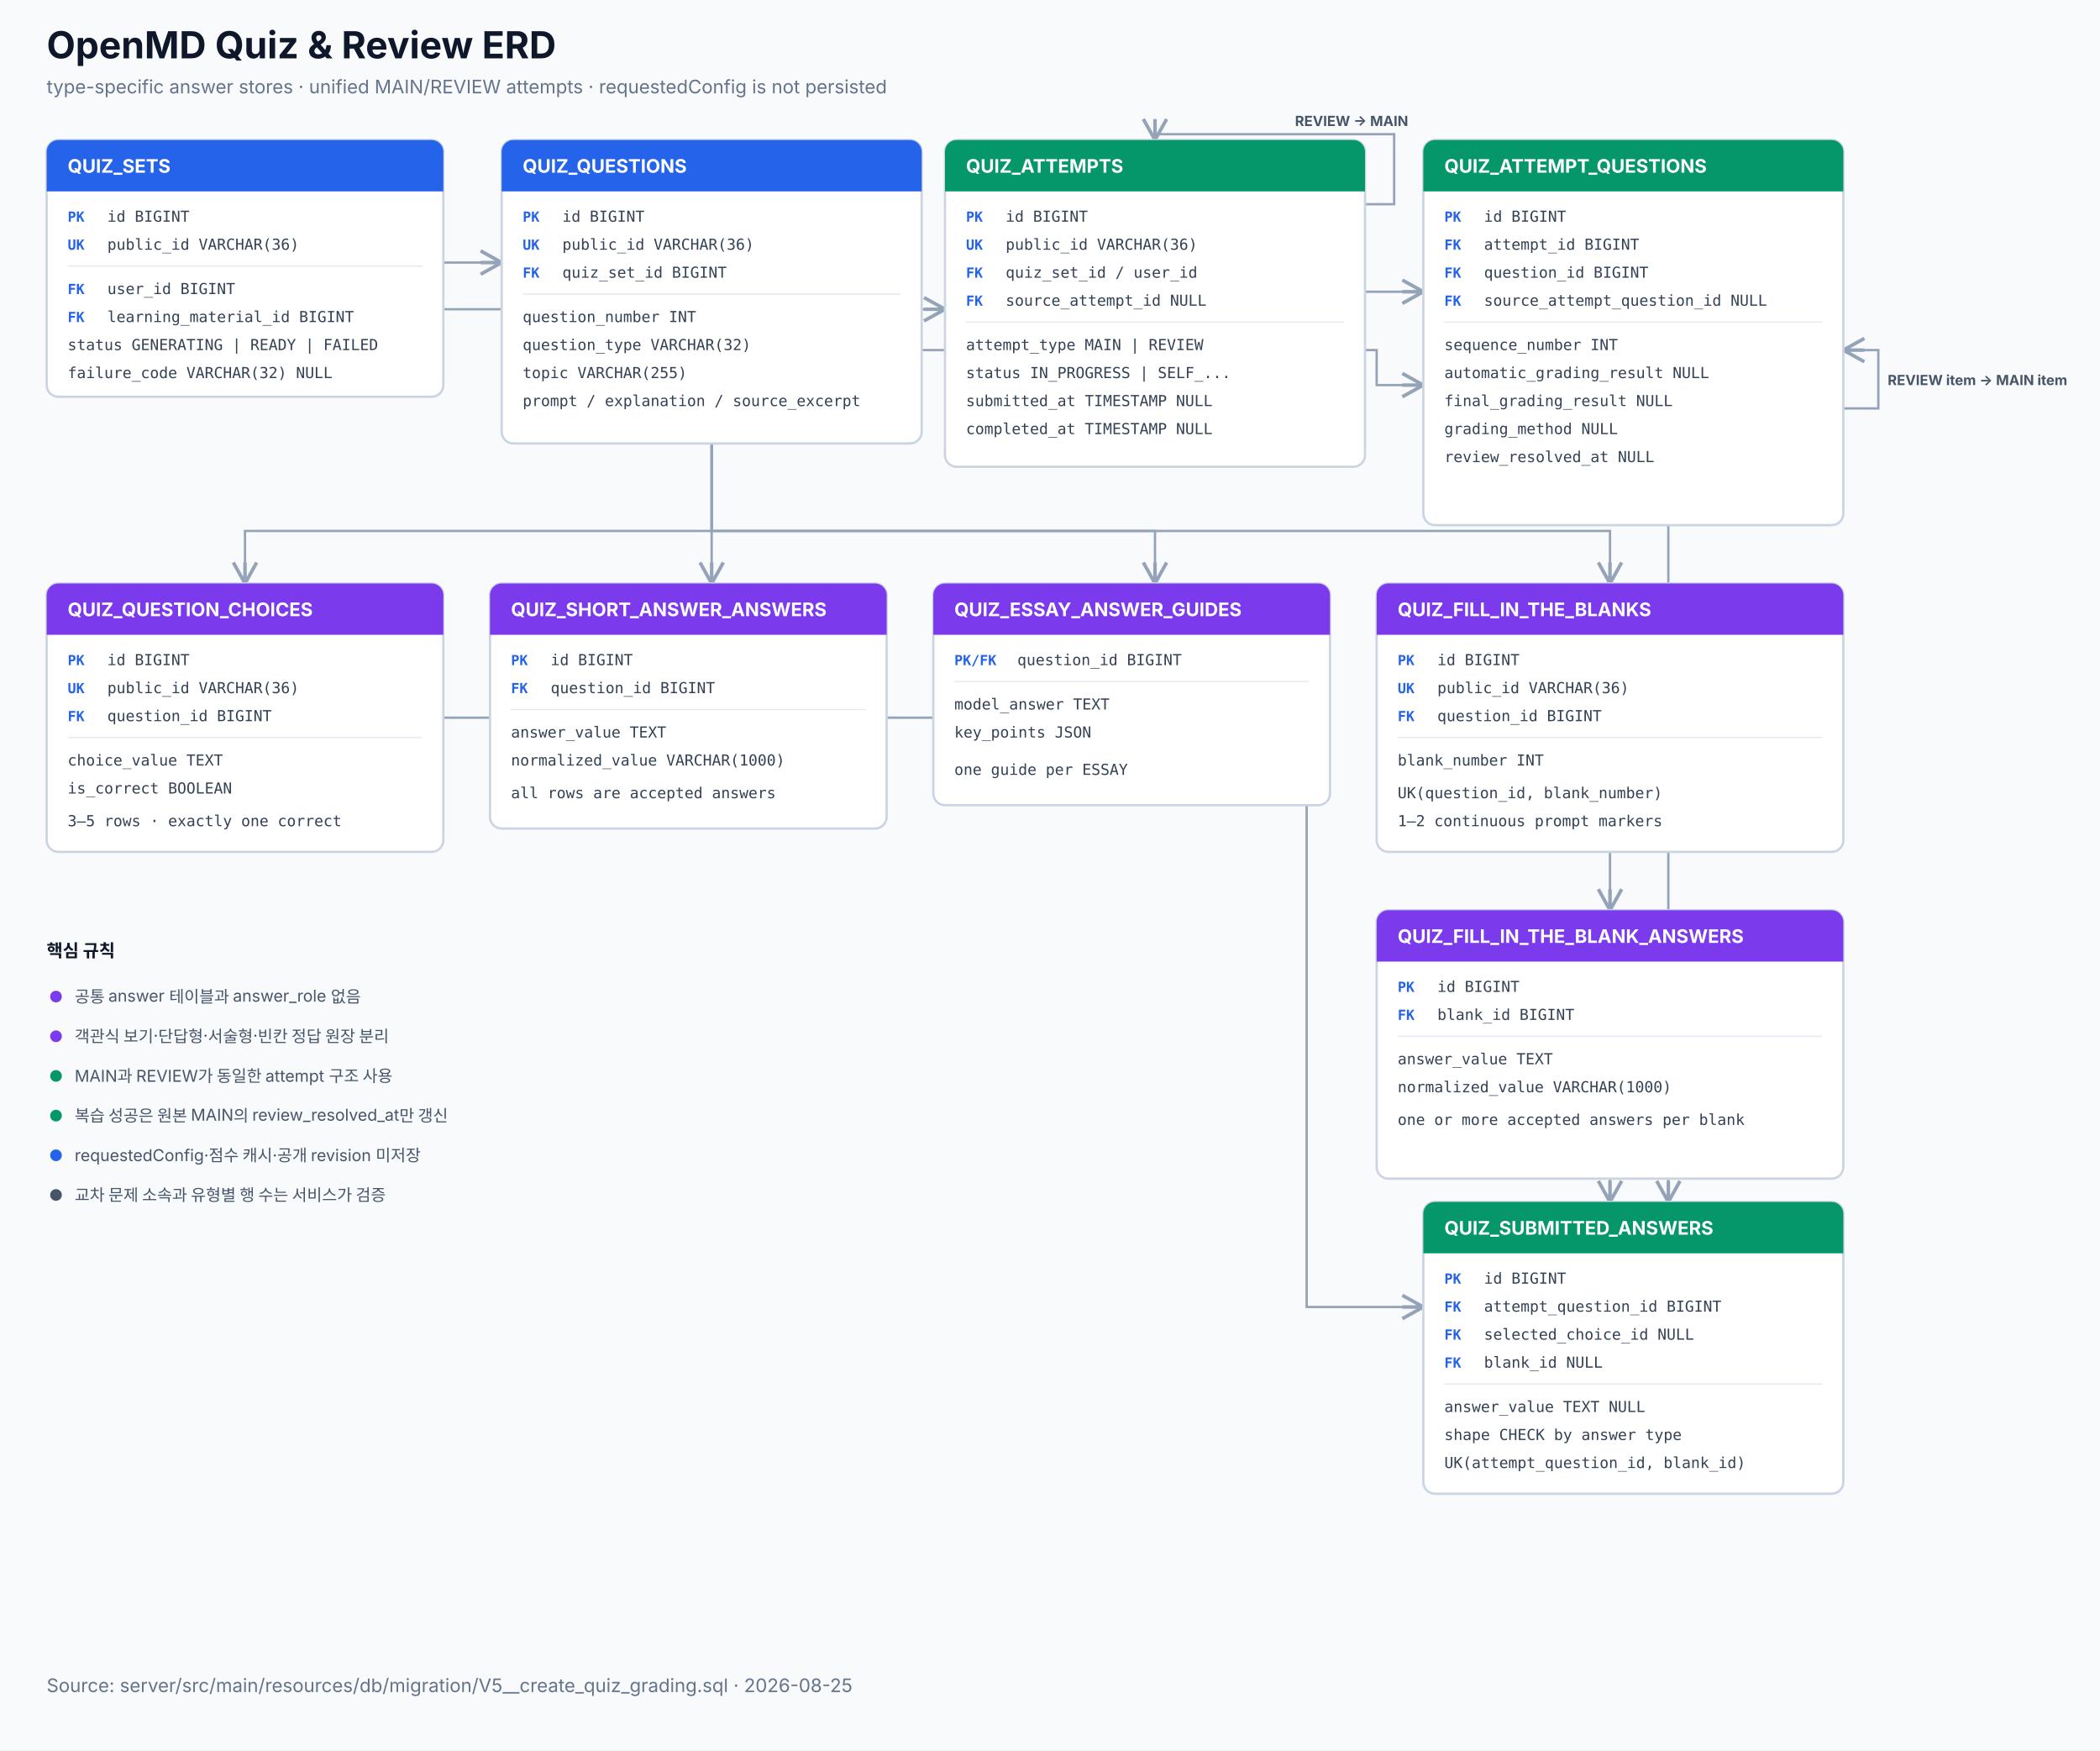
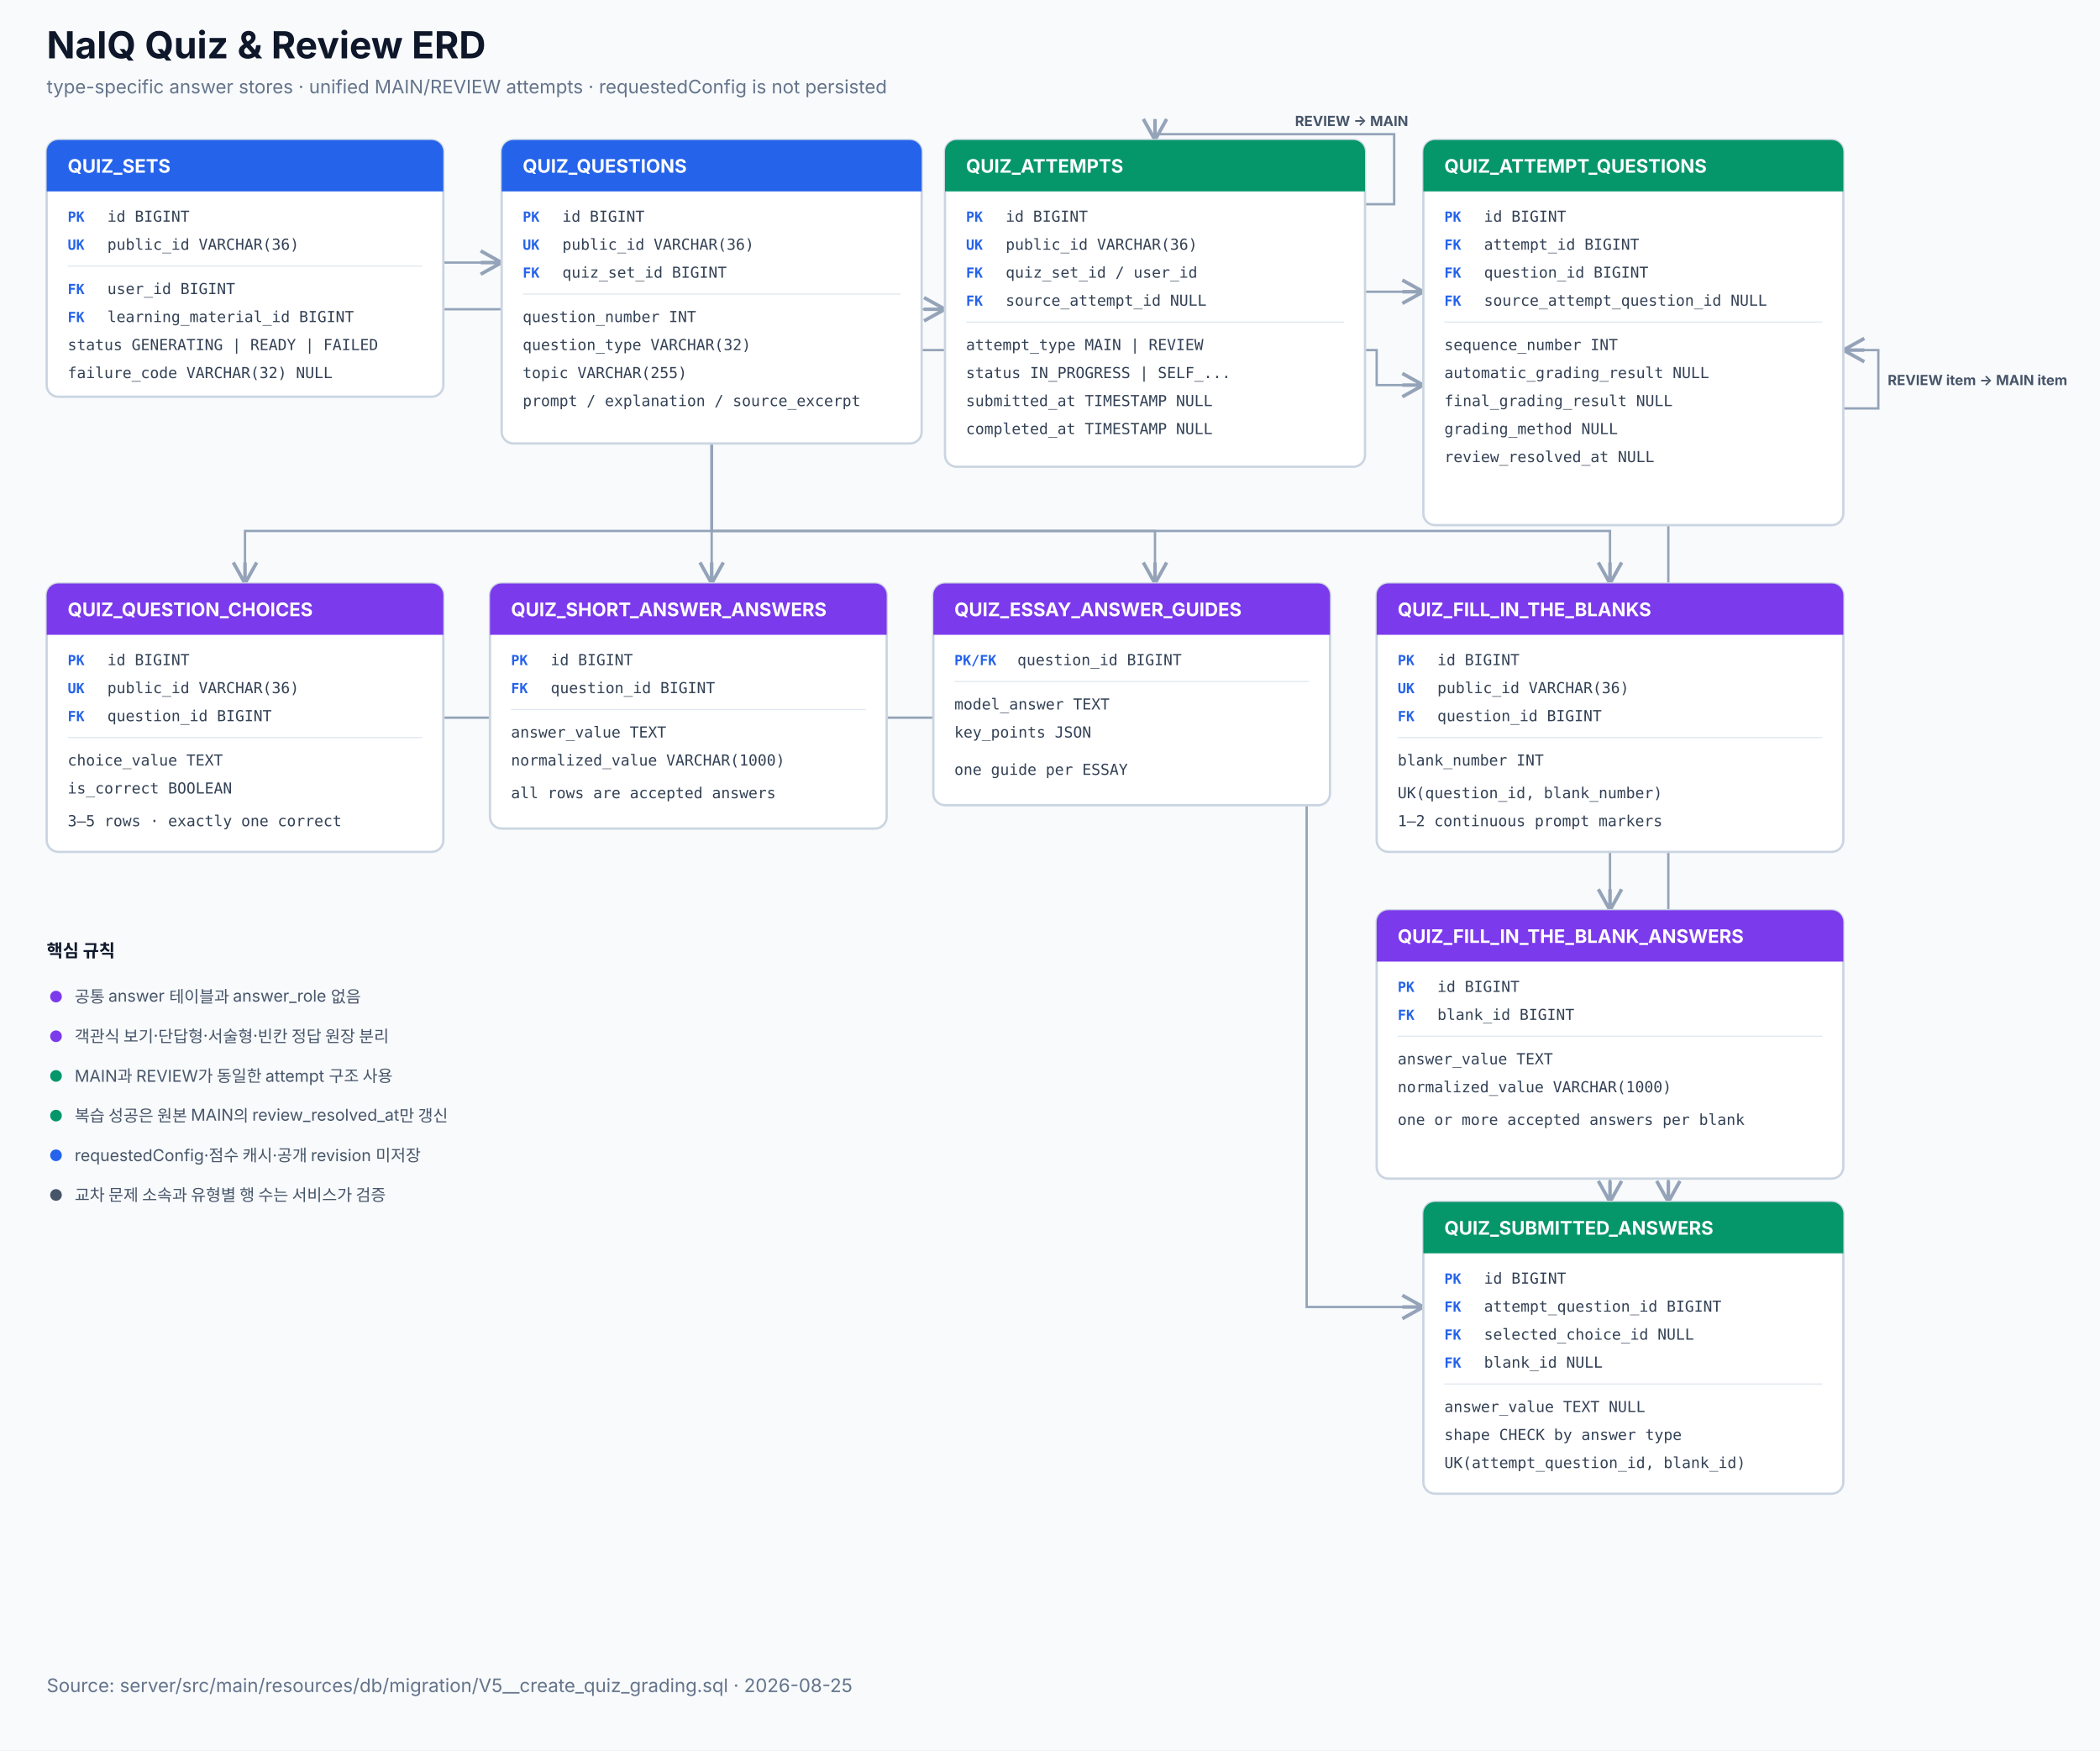
<svg xmlns="http://www.w3.org/2000/svg" width="1800" height="1500" viewBox="0 0 1800 1500" role="img" aria-labelledby="title description">
  <defs>
    <style>
      .canvas{fill:#f8fafc}.title{fill:#0f172a;font:700 32px -apple-system,BlinkMacSystemFont,"Segoe UI",sans-serif}.subtitle{fill:#64748b;font:400 16px -apple-system,BlinkMacSystemFont,"Segoe UI",sans-serif}.table{fill:#fff;stroke:#cbd5e1;stroke-width:2}.definition{fill:#2563eb}.type{fill:#7c3aed}.attempt{fill:#059669}.header{fill:#fff;font:700 16px -apple-system,BlinkMacSystemFont,"Segoe UI",sans-serif}.field{fill:#334155;font:400 13px ui-monospace,SFMono-Regular,Menlo,monospace}.key{fill:#2563eb;font:700 12px ui-monospace,SFMono-Regular,Menlo,monospace}.divider{stroke:#e2e8f0}.relation{fill:none;stroke:#94a3b8;stroke-width:2}.label{fill:#475569;font:700 12px -apple-system,BlinkMacSystemFont,"Segoe UI",sans-serif}.note{fill:#475569;font:400 14px -apple-system,BlinkMacSystemFont,"Segoe UI",sans-serif}.note-title{fill:#0f172a;font:700 15px -apple-system,BlinkMacSystemFont,"Segoe UI",sans-serif}
    </style>
    <marker id="many" markerWidth="12" markerHeight="12" refX="10" refY="6" orient="auto" markerUnits="strokeWidth">
      <path d="M1 1L10 6 1 11M1 6H10" fill="none" stroke="#94a3b8" stroke-width="1.5" />
    </marker>
  </defs>
  <rect class="canvas" width="1800" height="1500" />
-   <text class="title" x="40" y="50">OpenMD Quiz &amp; Review ERD</text>
+   <text class="title" x="40" y="50">NalQ Quiz &amp; Review ERD</text>
  <text class="subtitle" x="40" y="80">type-specific answer stores · unified MAIN/REVIEW attempts · requestedConfig is not persisted</text>
  <path class="relation" marker-end="url(#many)" d="M380 225H430" />
  <path class="relation" marker-end="url(#many)" d="M610 380V455H210V500" />
  <path class="relation" marker-end="url(#many)" d="M610 380V500" />
  <path class="relation" marker-end="url(#many)" d="M610 380V455H990V500" />
  <path class="relation" marker-end="url(#many)" d="M610 380V455H1380V500" />
  <path class="relation" marker-end="url(#many)" d="M1380 730V780" />
  <path class="relation" marker-end="url(#many)" d="M380 265H810" />
  <path class="relation" marker-end="url(#many)" d="M1170 250H1220" />
  <path class="relation" marker-end="url(#many)" d="M790 300H1180V330H1220" />
  <path class="relation" marker-end="url(#many)" d="M1430 450V1030" />
  <path class="relation" marker-end="url(#many)" d="M380 615H1120V1120H1220" />
  <path class="relation" marker-end="url(#many)" d="M1380 1010V1030" />
  <path class="relation" marker-end="url(#many)" d="M1170 175H1195V115H990V120" />
  <text class="label" x="1110" y="108">REVIEW → MAIN</text>
  <path class="relation" marker-end="url(#many)" d="M1580 350H1610V300H1580" />
  <text class="label" x="1618" y="330">REVIEW item → MAIN item</text>
  <g transform="translate(40 120)">
    <rect class="table" width="340" height="220" rx="10" />
    <path class="definition" d="M10 0H330a10 10 0 0110 10v34H0V10A10 10 0 0110 0Z" />
    <text class="header" x="18" y="28">QUIZ_SETS</text>
    <text class="key" x="18" y="70">PK</text>
    <text class="field" x="52" y="70">id BIGINT</text>
    <text class="key" x="18" y="94">UK</text>
    <text class="field" x="52" y="94">public_id VARCHAR(36)</text>
    <line class="divider" x1="18" y1="108" x2="322" y2="108" />
    <text class="key" x="18" y="132">FK</text>
    <text class="field" x="52" y="132">user_id BIGINT</text>
    <text class="key" x="18" y="156">FK</text>
    <text class="field" x="52" y="156">learning_material_id BIGINT</text>
    <text class="field" x="18" y="180">status GENERATING | READY | FAILED</text>
    <text class="field" x="18" y="204">failure_code VARCHAR(32) NULL</text>
  </g>
  <g transform="translate(430 120)">
    <rect class="table" width="360" height="260" rx="10" />
    <path class="definition" d="M10 0H350a10 10 0 0110 10v34H0V10A10 10 0 0110 0Z" />
    <text class="header" x="18" y="28">QUIZ_QUESTIONS</text>
    <text class="key" x="18" y="70">PK</text>
    <text class="field" x="52" y="70">id BIGINT</text>
    <text class="key" x="18" y="94">UK</text>
    <text class="field" x="52" y="94">public_id VARCHAR(36)</text>
    <text class="key" x="18" y="118">FK</text>
    <text class="field" x="52" y="118">quiz_set_id BIGINT</text>
    <line class="divider" x1="18" y1="132" x2="342" y2="132" />
    <text class="field" x="18" y="156">question_number INT</text>
    <text class="field" x="18" y="180">question_type VARCHAR(32)</text>
    <text class="field" x="18" y="204">topic VARCHAR(255)</text>
    <text class="field" x="18" y="228">prompt / explanation / source_excerpt</text>
  </g>
  <g transform="translate(810 120)">
    <rect class="table" width="360" height="280" rx="10" />
    <path class="attempt" d="M10 0H350a10 10 0 0110 10v34H0V10A10 10 0 0110 0Z" />
    <text class="header" x="18" y="28">QUIZ_ATTEMPTS</text>
    <text class="key" x="18" y="70">PK</text>
    <text class="field" x="52" y="70">id BIGINT</text>
    <text class="key" x="18" y="94">UK</text>
    <text class="field" x="52" y="94">public_id VARCHAR(36)</text>
    <text class="key" x="18" y="118">FK</text>
    <text class="field" x="52" y="118">quiz_set_id / user_id</text>
    <text class="key" x="18" y="142">FK</text>
    <text class="field" x="52" y="142">source_attempt_id NULL</text>
    <line class="divider" x1="18" y1="156" x2="342" y2="156" />
    <text class="field" x="18" y="180">attempt_type MAIN | REVIEW</text>
    <text class="field" x="18" y="204">status IN_PROGRESS | SELF_...</text>
    <text class="field" x="18" y="228">submitted_at TIMESTAMP NULL</text>
    <text class="field" x="18" y="252">completed_at TIMESTAMP NULL</text>
  </g>
  <g transform="translate(1220 120)">
    <rect class="table" width="360" height="330" rx="10" />
    <path class="attempt" d="M10 0H350a10 10 0 0110 10v34H0V10A10 10 0 0110 0Z" />
    <text class="header" x="18" y="28">QUIZ_ATTEMPT_QUESTIONS</text>
    <text class="key" x="18" y="70">PK</text>
    <text class="field" x="52" y="70">id BIGINT</text>
    <text class="key" x="18" y="94">FK</text>
    <text class="field" x="52" y="94">attempt_id BIGINT</text>
    <text class="key" x="18" y="118">FK</text>
    <text class="field" x="52" y="118">question_id BIGINT</text>
    <text class="key" x="18" y="142">FK</text>
    <text class="field" x="52" y="142">source_attempt_question_id NULL</text>
    <line class="divider" x1="18" y1="156" x2="342" y2="156" />
    <text class="field" x="18" y="180">sequence_number INT</text>
    <text class="field" x="18" y="204">automatic_grading_result NULL</text>
    <text class="field" x="18" y="228">final_grading_result NULL</text>
    <text class="field" x="18" y="252">grading_method NULL</text>
    <text class="field" x="18" y="276">review_resolved_at NULL</text>
  </g>
  <g transform="translate(40 500)">
    <rect class="table" width="340" height="230" rx="10" />
    <path class="type" d="M10 0H330a10 10 0 0110 10v34H0V10A10 10 0 0110 0Z" />
    <text class="header" x="18" y="28">QUIZ_QUESTION_CHOICES</text>
    <text class="key" x="18" y="70">PK</text>
    <text class="field" x="52" y="70">id BIGINT</text>
    <text class="key" x="18" y="94">UK</text>
    <text class="field" x="52" y="94">public_id VARCHAR(36)</text>
    <text class="key" x="18" y="118">FK</text>
    <text class="field" x="52" y="118">question_id BIGINT</text>
    <line class="divider" x1="18" y1="132" x2="322" y2="132" />
    <text class="field" x="18" y="156">choice_value TEXT</text>
    <text class="field" x="18" y="180">is_correct BOOLEAN</text>
    <text class="field" x="18" y="208">3–5 rows · exactly one correct</text>
  </g>
  <g transform="translate(420 500)">
    <rect class="table" width="340" height="210" rx="10" />
    <path class="type" d="M10 0H330a10 10 0 0110 10v34H0V10A10 10 0 0110 0Z" />
    <text class="header" x="18" y="28">QUIZ_SHORT_ANSWER_ANSWERS</text>
    <text class="key" x="18" y="70">PK</text>
    <text class="field" x="52" y="70">id BIGINT</text>
    <text class="key" x="18" y="94">FK</text>
    <text class="field" x="52" y="94">question_id BIGINT</text>
    <line class="divider" x1="18" y1="108" x2="322" y2="108" />
    <text class="field" x="18" y="132">answer_value TEXT</text>
    <text class="field" x="18" y="156">normalized_value VARCHAR(1000)</text>
    <text class="field" x="18" y="184">all rows are accepted answers</text>
  </g>
  <g transform="translate(800 500)">
    <rect class="table" width="340" height="190" rx="10" />
    <path class="type" d="M10 0H330a10 10 0 0110 10v34H0V10A10 10 0 0110 0Z" />
    <text class="header" x="18" y="28">QUIZ_ESSAY_ANSWER_GUIDES</text>
    <text class="key" x="18" y="70">PK/FK</text>
    <text class="field" x="72" y="70">question_id BIGINT</text>
    <line class="divider" x1="18" y1="84" x2="322" y2="84" />
    <text class="field" x="18" y="108">model_answer TEXT</text>
    <text class="field" x="18" y="132">key_points JSON</text>
    <text class="field" x="18" y="164">one guide per ESSAY</text>
  </g>
  <g transform="translate(1180 500)">
    <rect class="table" width="400" height="230" rx="10" />
    <path class="type" d="M10 0H390a10 10 0 0110 10v34H0V10A10 10 0 0110 0Z" />
    <text class="header" x="18" y="28">QUIZ_FILL_IN_THE_BLANKS</text>
    <text class="key" x="18" y="70">PK</text>
    <text class="field" x="52" y="70">id BIGINT</text>
    <text class="key" x="18" y="94">UK</text>
    <text class="field" x="52" y="94">public_id VARCHAR(36)</text>
    <text class="key" x="18" y="118">FK</text>
    <text class="field" x="52" y="118">question_id BIGINT</text>
    <line class="divider" x1="18" y1="132" x2="382" y2="132" />
    <text class="field" x="18" y="156">blank_number INT</text>
    <text class="field" x="18" y="184">UK(question_id, blank_number)</text>
    <text class="field" x="18" y="208">1–2 continuous prompt markers</text>
  </g>
  <g transform="translate(1180 780)">
    <rect class="table" width="400" height="230" rx="10" />
    <path class="type" d="M10 0H390a10 10 0 0110 10v34H0V10A10 10 0 0110 0Z" />
    <text class="header" x="18" y="28">QUIZ_FILL_IN_THE_BLANK_ANSWERS</text>
    <text class="key" x="18" y="70">PK</text>
    <text class="field" x="52" y="70">id BIGINT</text>
    <text class="key" x="18" y="94">FK</text>
    <text class="field" x="52" y="94">blank_id BIGINT</text>
    <line class="divider" x1="18" y1="108" x2="382" y2="108" />
    <text class="field" x="18" y="132">answer_value TEXT</text>
    <text class="field" x="18" y="156">normalized_value VARCHAR(1000)</text>
    <text class="field" x="18" y="184">one or more accepted answers per blank</text>
  </g>
  <g transform="translate(1220 1030)">
    <rect class="table" width="360" height="250" rx="10" />
    <path class="attempt" d="M10 0H350a10 10 0 0110 10v34H0V10A10 10 0 0110 0Z" />
    <text class="header" x="18" y="28">QUIZ_SUBMITTED_ANSWERS</text>
    <text class="key" x="18" y="70">PK</text>
    <text class="field" x="52" y="70">id BIGINT</text>
    <text class="key" x="18" y="94">FK</text>
    <text class="field" x="52" y="94">attempt_question_id BIGINT</text>
    <text class="key" x="18" y="118">FK</text>
    <text class="field" x="52" y="118">selected_choice_id NULL</text>
    <text class="key" x="18" y="142">FK</text>
    <text class="field" x="52" y="142">blank_id NULL</text>
    <line class="divider" x1="18" y1="156" x2="342" y2="156" />
    <text class="field" x="18" y="180">answer_value TEXT NULL</text>
    <text class="field" x="18" y="204">shape CHECK by answer type</text>
    <text class="field" x="18" y="228">UK(attempt_question_id, blank_id)</text>
  </g>
  <g transform="translate(40 820)">
    <text class="note-title" x="0" y="0">핵심 규칙</text>
    <circle cx="8" cy="34" r="5" fill="#7c3aed" />
    <text class="note" x="24" y="39">공통 answer 테이블과 answer_role 없음</text>
    <circle cx="8" cy="68" r="5" fill="#7c3aed" />
    <text class="note" x="24" y="73">객관식 보기·단답형·서술형·빈칸 정답 원장 분리</text>
    <circle cx="8" cy="102" r="5" fill="#059669" />
    <text class="note" x="24" y="107">MAIN과 REVIEW가 동일한 attempt 구조 사용</text>
    <circle cx="8" cy="136" r="5" fill="#059669" />
    <text class="note" x="24" y="141">복습 성공은 원본 MAIN의 review_resolved_at만 갱신</text>
    <circle cx="8" cy="170" r="5" fill="#2563eb" />
    <text class="note" x="24" y="175">requestedConfig·점수 캐시·공개 revision 미저장</text>
    <circle cx="8" cy="204" r="5" fill="#475569" />
    <text class="note" x="24" y="209">교차 문제 소속과 유형별 행 수는 서비스가 검증</text>
  </g>
  <text class="subtitle" x="40" y="1450">Source: server/src/main/resources/db/migration/V5__create_quiz_grading.sql · 2026-08-25</text>
</svg>
